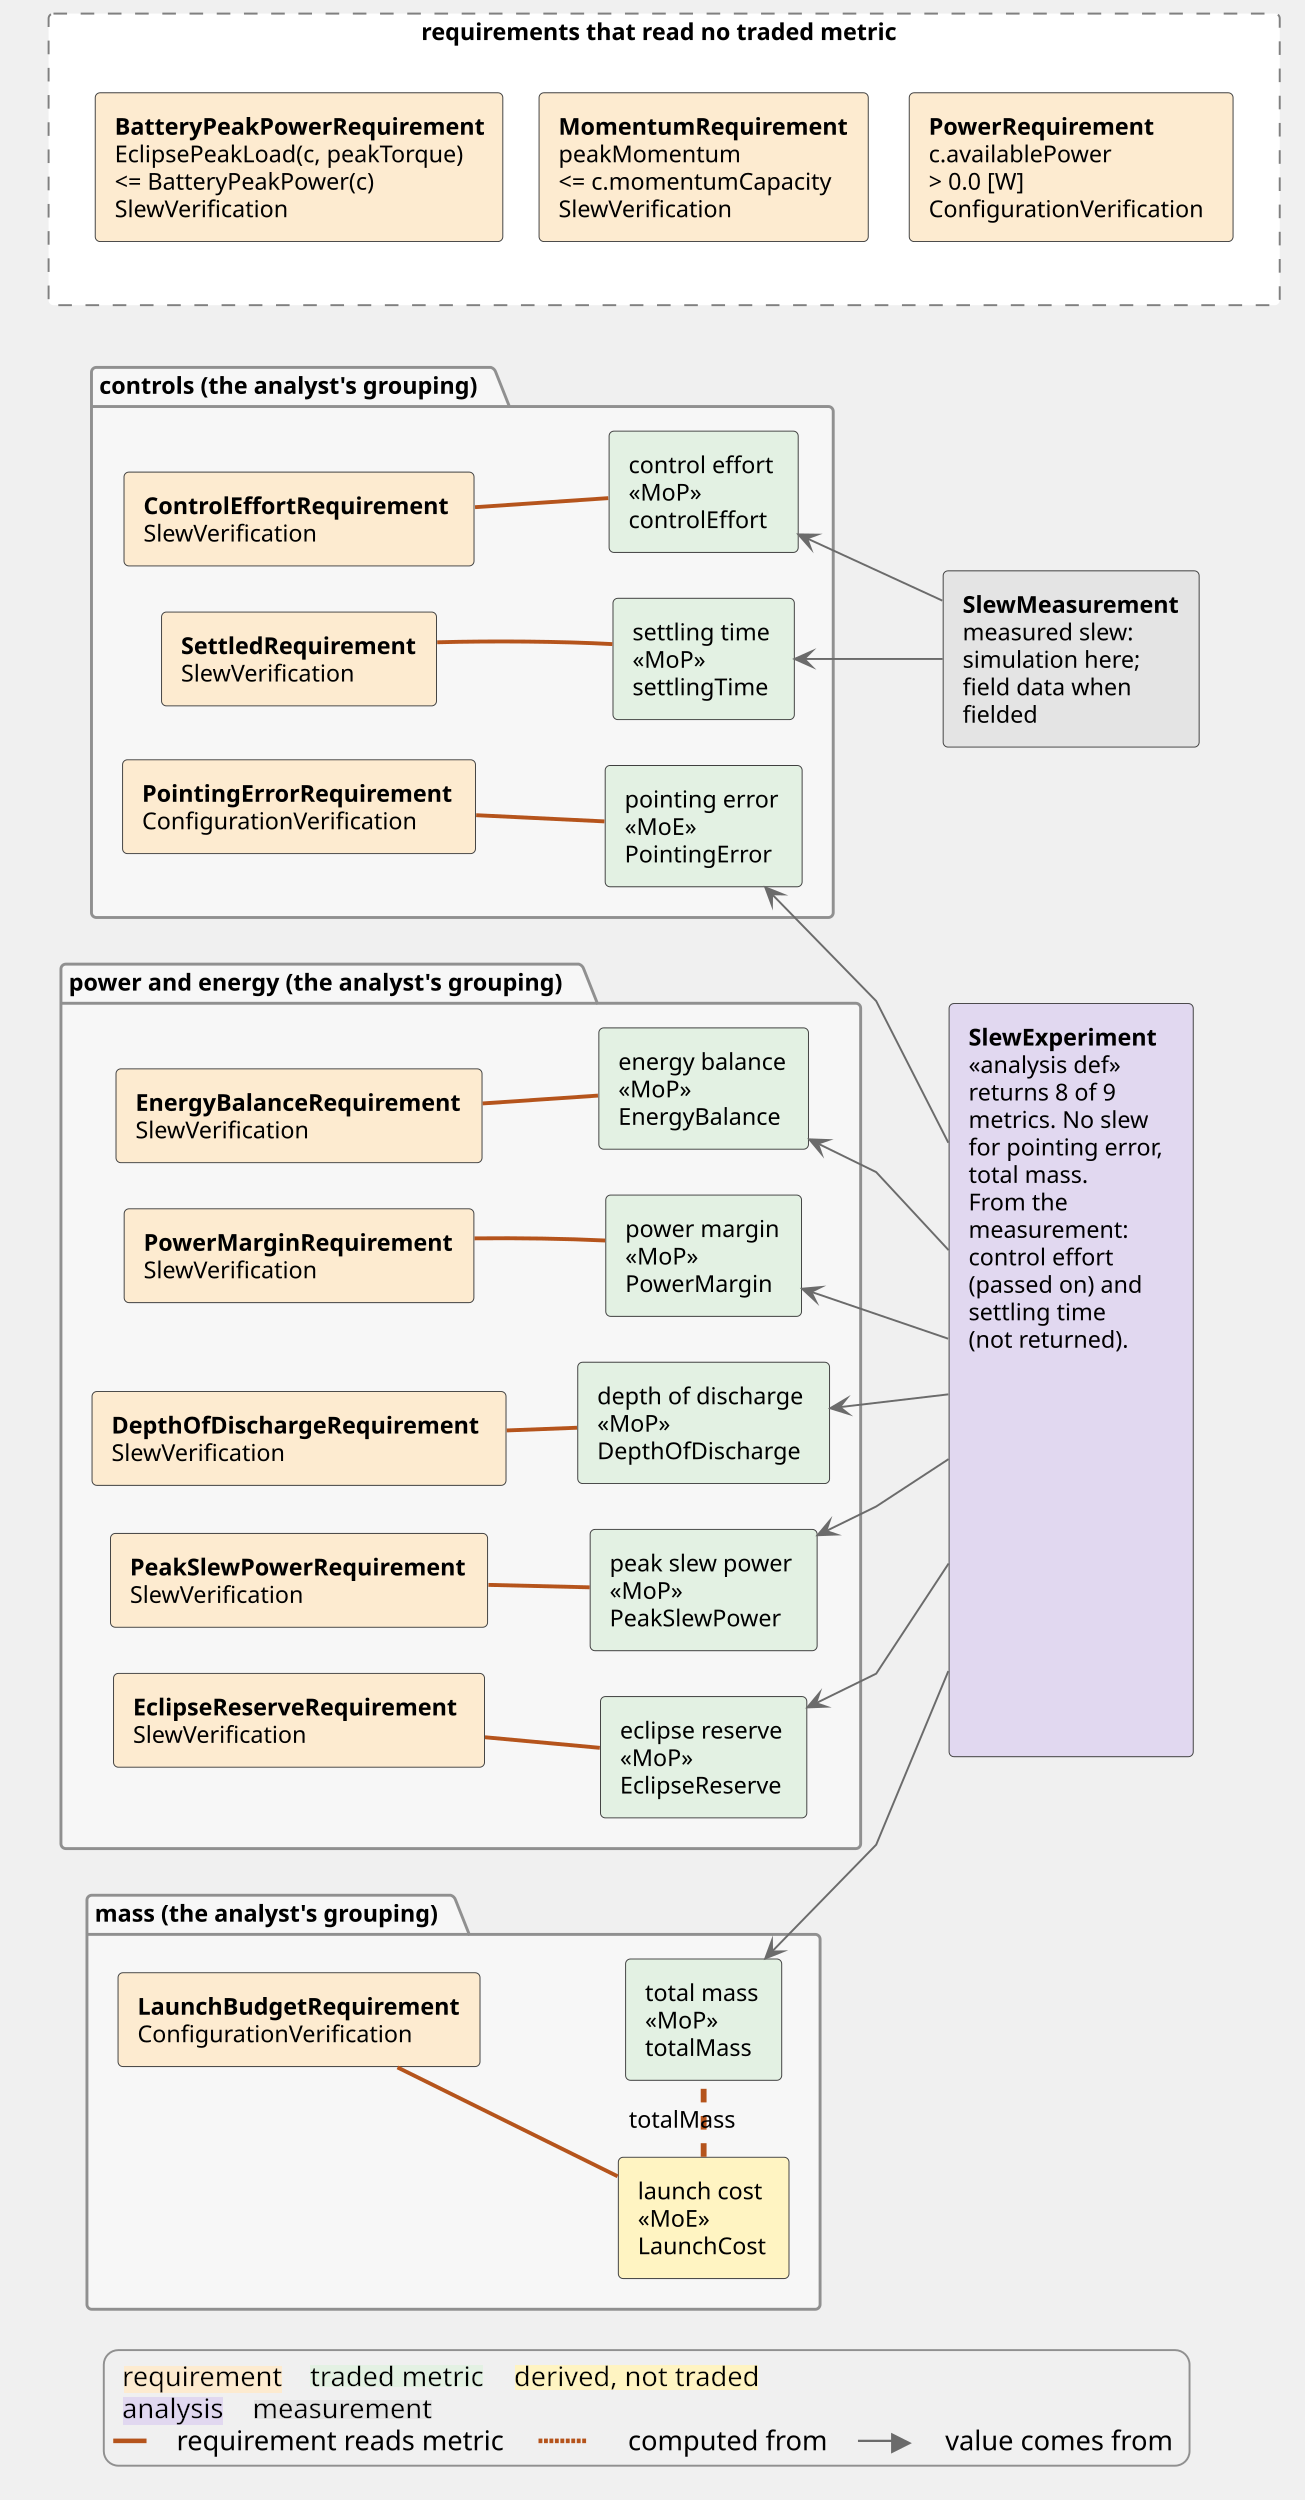
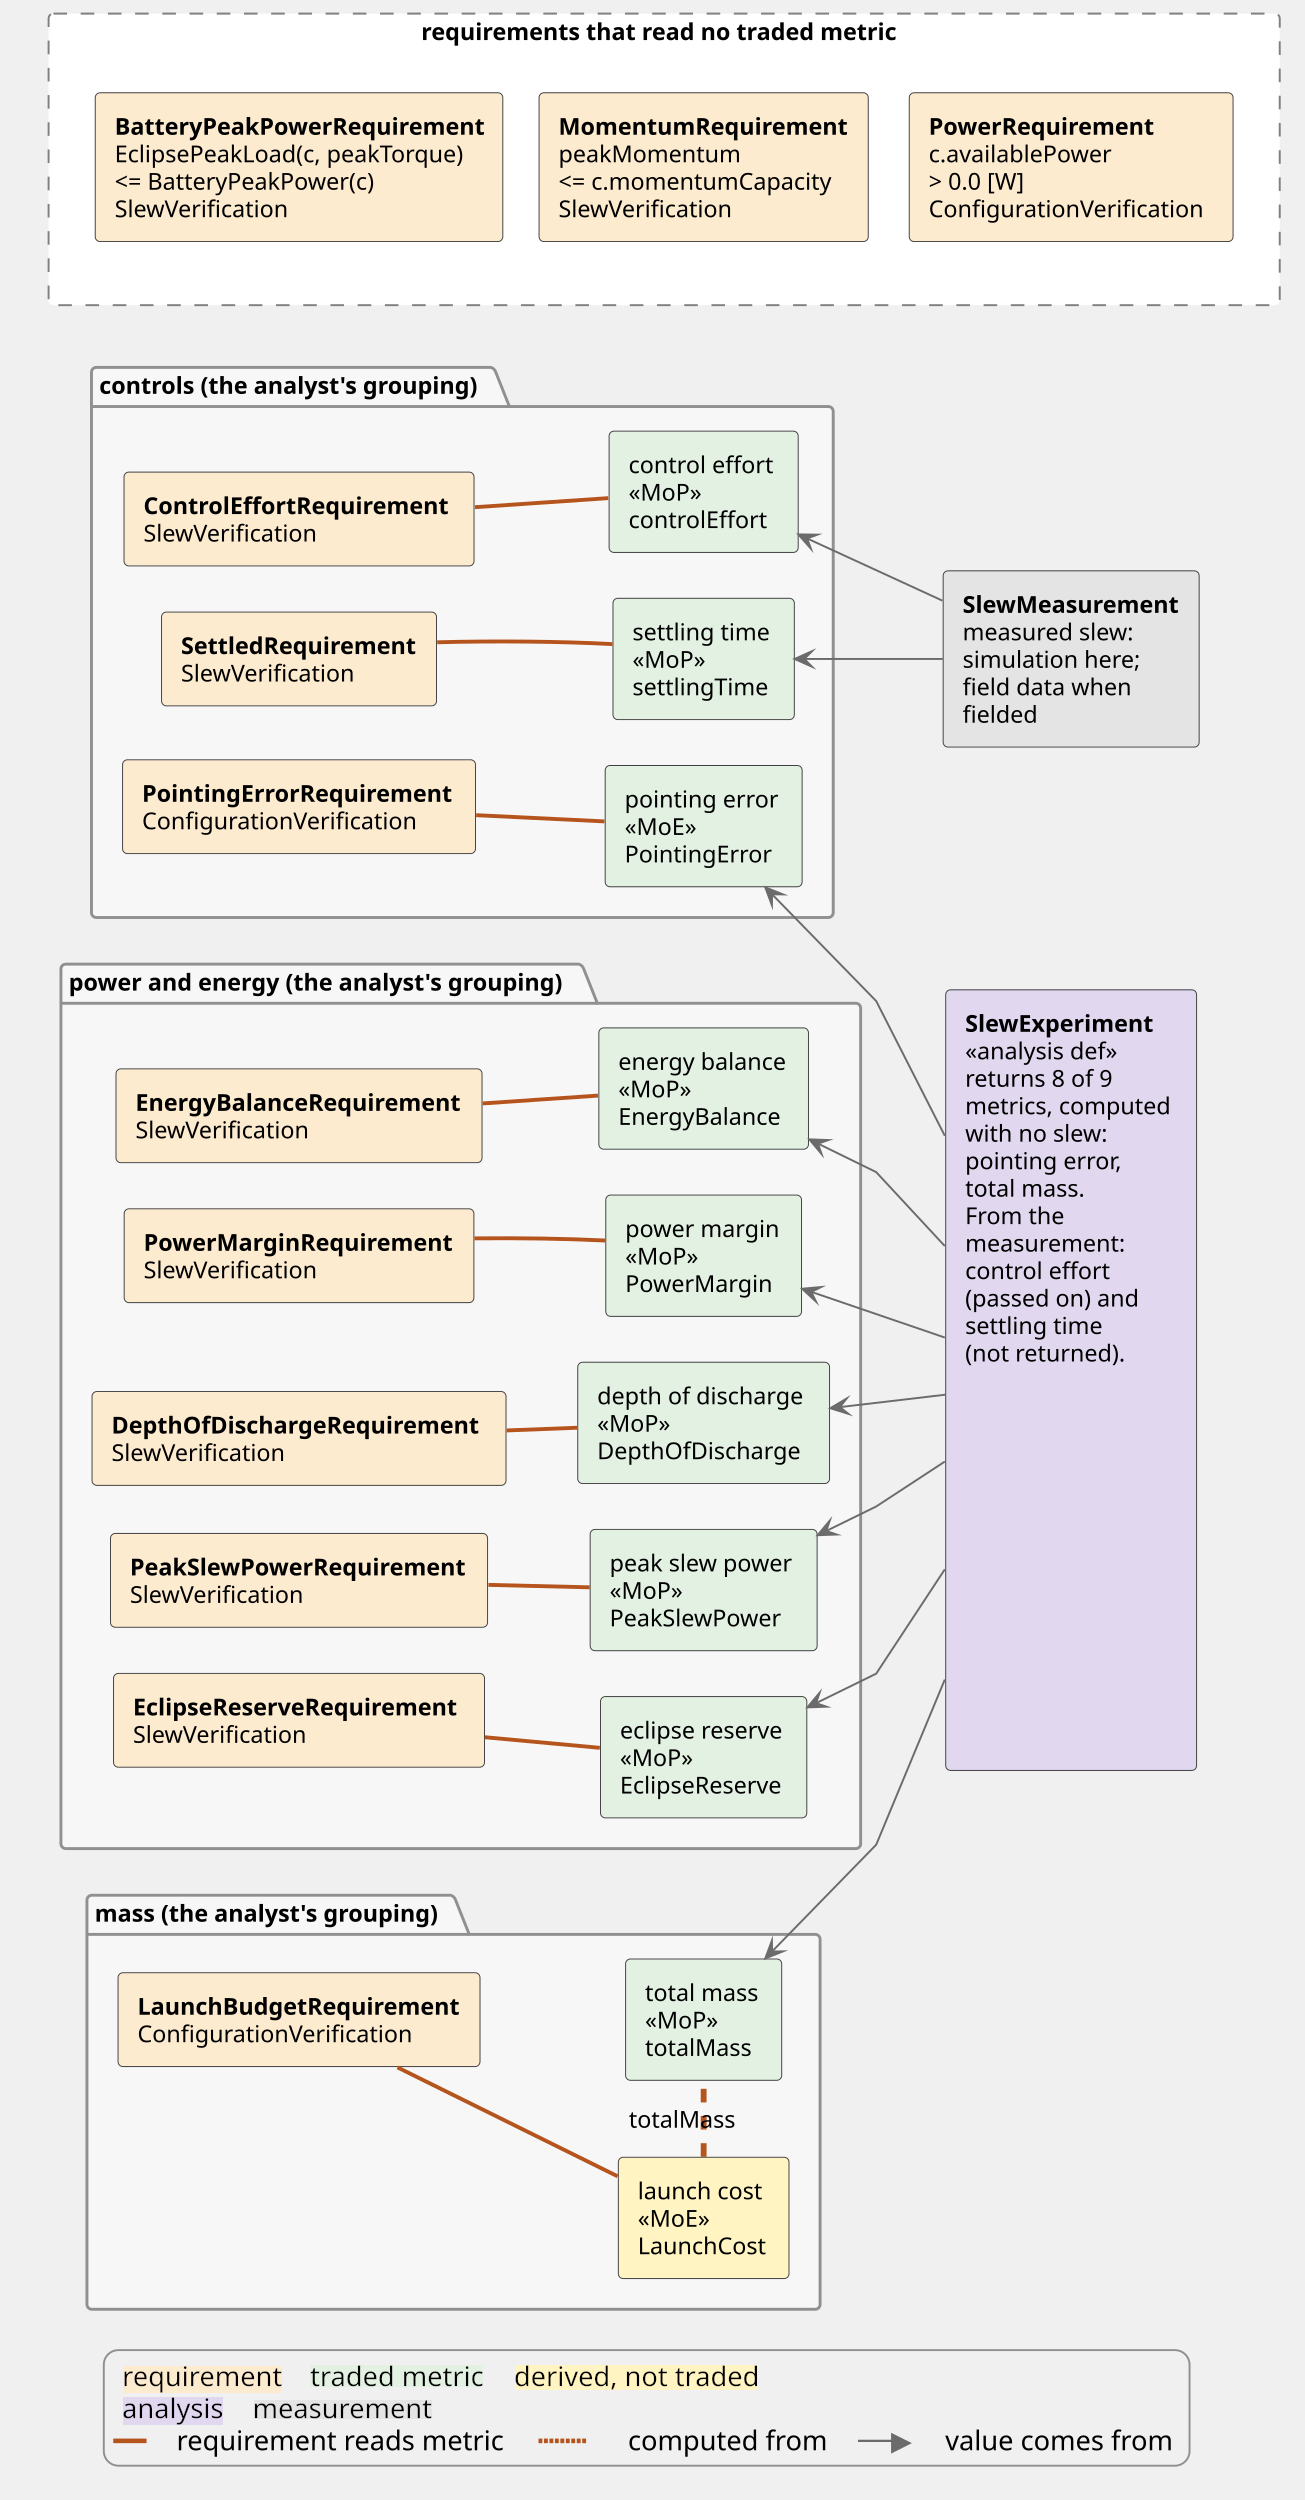
<svg xmlns="http://www.w3.org/2000/svg" version="1.1" data-diagram-type="DESCRIPTION" style="width:700px;height:1341px;background:#FFFFFF;" width="700.678px" height="1341.923px" viewBox="0 0 700 1341" zoomAndPan="magnify" preserveAspectRatio="none" contentStyleType="text/css">
  <defs>
-     <filter id="blbspedtysla70" x="0" y="0" width="1" height="1">
+     <filter id="b6sj8avs4gva10" x="0" y="0" width="1" height="1">
      <feFlood flood-color="#FDEBD0" result="flood" />
      <feComposite in="SourceGraphic" in2="flood" operator="over" />
    </filter>
-     <filter id="blbspedtysla71" x="0" y="0" width="1" height="1">
+     <filter id="b6sj8avs4gva11" x="0" y="0" width="1" height="1">
      <feFlood flood-color="#E3F1E3" result="flood" />
      <feComposite in="SourceGraphic" in2="flood" operator="over" />
    </filter>
-     <filter id="blbspedtysla72" x="0" y="0" width="1" height="1">
+     <filter id="b6sj8avs4gva12" x="0" y="0" width="1" height="1">
      <feFlood flood-color="#FFF4C2" result="flood" />
      <feComposite in="SourceGraphic" in2="flood" operator="over" />
    </filter>
-     <filter id="blbspedtysla73" x="0" y="0" width="1" height="1">
+     <filter id="b6sj8avs4gva13" x="0" y="0" width="1" height="1">
      <feFlood flood-color="#E1D8F0" result="flood" />
      <feComposite in="SourceGraphic" in2="flood" operator="over" />
    </filter>
-     <filter id="blbspedtysla74" x="0" y="0" width="1" height="1">
+     <filter id="b6sj8avs4gva14" x="0" y="0" width="1" height="1">
      <feFlood flood-color="#E4E4E4" result="flood" />
      <feComposite in="SourceGraphic" in2="flood" operator="over" />
    </filter>
  </defs>
  <g font-family="sans-serif" lengthAdjust="spacing">
    <g class="cluster" data-qualified-name="controls .the analyst.s grouping." id="ent0001" data-source-line="23">
      <path d="M51.675,197.066 L263.328,197.066 A3.91,3.91 0 0 1 265.935,199.672 L273.233,218.058 L444.336,218.058 A2.607,2.607 0 0 1 446.943,220.664 L446.943,489.536 A2.607,2.607 0 0 1 444.336,492.143 L51.675,492.143 A2.607,2.607 0 0 1 49.068,489.536 L49.068,199.672 A2.607,2.607 0 0 1 51.675,197.066" style="stroke:#909090;stroke-width:1.564;" fill="#F7F7F7" />
      <line x1="49.068" y1="218.058" x2="273.233" y2="218.058" style="stroke:#909090;stroke-width:1.564;" />
      <text x="53.239" y="211.248" fill="#000" font-size="12.512" textLength="210.61" font-weight="700">controls (the analyst's grouping)</text>
    </g>
    <g class="cluster" data-qualified-name="power and energy .the analyst.s grouping." id="ent0013" data-source-line="36">
      <path d="M35.295,517.167 L310.51,517.167 A3.91,3.91 0 0 1 313.117,519.774 L320.415,538.159 L459.048,538.159 A2.607,2.607 0 0 1 461.655,540.766 L461.655,988.977 A2.607,2.607 0 0 1 459.048,991.584 L35.295,991.584 A2.607,2.607 0 0 1 32.688,988.977 L32.688,519.774 A2.607,2.607 0 0 1 35.295,517.167" style="stroke:#909090;stroke-width:1.564;" fill="#F7F7F7" />
      <line x1="32.688" y1="538.159" x2="320.415" y2="538.159" style="stroke:#909090;stroke-width:1.564;" />
      <text x="36.859" y="531.349" fill="#000" font-size="12.512" textLength="274.173" font-weight="700">power and energy (the analyst's grouping)</text>
    </g>
    <g class="cluster" data-qualified-name="mass .the analyst.s grouping." id="ent0033" data-source-line="57">
      <path d="M49.246,1016.608 L241.776,1016.608 A3.91,3.91 0 0 1 244.383,1019.215 L251.681,1037.6 L437.288,1037.6 A2.607,2.607 0 0 1 439.894,1040.207 L439.894,1236.091 A2.607,2.607 0 0 1 437.288,1238.698 L49.246,1238.698 A2.607,2.607 0 0 1 46.639,1236.091 L46.639,1019.215 A2.607,2.607 0 0 1 49.246,1016.608" style="stroke:#909090;stroke-width:1.564;" fill="#F7F7F7" />
      <line x1="46.639" y1="1037.6" x2="251.681" y2="1037.6" style="stroke:#909090;stroke-width:1.564;" />
      <text x="50.81" y="1030.79" fill="#000" font-size="12.512" textLength="191.488" font-weight="700">mass (the analyst's grouping)</text>
    </g>
    <g class="cluster" data-qualified-name="xNoLine" id="ent0038" data-source-line="63">
      <rect x="26.067" y="7.299" width="660.378" height="156.401" fill="#FFF" style="stroke:#808080;stroke-width:1.043;stroke-dasharray:7.299,7.299;" rx="2.607" ry="2.607" />
      <text x="225.942" y="21.481" fill="#000" font-size="12.512" textLength="260.628" font-weight="700">requirements that read no traded metric</text>
    </g>
    <g class="entity" data-qualified-name="controls .the analyst.s grouping..xSettledrequirement" id="ent0002" data-source-line="24">
      <rect x="86.657" y="328.307" width="147.477" height="50.325" fill="#FDEBD0" style="stroke:#404040;stroke-width:0.521;" rx="2.607" ry="2.607" />
      <text x="97.083" y="350.831" fill="#000" font-size="12.512" textLength="126.624" font-weight="700">SettledRequirement</text>
      <text x="97.083" y="365.566" fill="#000" font-size="12.512" textLength="96.138">SlewVerification</text>
    </g>
    <g class="entity" data-qualified-name="controls .the analyst.s grouping..xControleffortrequirement" id="ent0003" data-source-line="25">
      <rect x="66.523" y="253.235" width="187.745" height="50.325" fill="#FDEBD0" style="stroke:#404040;stroke-width:0.521;" rx="2.607" ry="2.607" />
      <text x="76.949" y="275.758" fill="#000" font-size="12.512" textLength="166.891" font-weight="700">ControlEffortRequirement</text>
      <text x="76.949" y="290.494" fill="#000" font-size="12.512" textLength="96.138">SlewVerification</text>
    </g>
    <g class="entity" data-qualified-name="controls .the analyst.s grouping..xPointingerrorrequirement" id="ent0004" data-source-line="26">
      <rect x="65.751" y="407.55" width="189.296" height="50.325" fill="#FDEBD0" style="stroke:#404040;stroke-width:0.521;" rx="2.607" ry="2.607" />
      <text x="76.178" y="430.074" fill="#000" font-size="12.512" textLength="168.443" font-weight="700">PointingErrorRequirement</text>
      <text x="76.178" y="444.81" fill="#000" font-size="12.512" textLength="152.839">ConfigurationVerification</text>
    </g>
    <g class="entity" data-qualified-name="controls .the analyst.s grouping..xSettlingTime" id="ent0005" data-source-line="27">
      <rect x="328.808" y="320.935" width="97.27" height="65.061" fill="#E3F1E3" style="stroke:#404040;stroke-width:0.521;" rx="2.607" ry="2.607" />
      <text x="339.234" y="343.459" fill="#000" font-size="12.512" textLength="76.417">settling time</text>
      <text x="339.234" y="358.195" fill="#000" font-size="12.512" textLength="38.489">«MoP»</text>
      <text x="339.234" y="372.931" fill="#000" font-size="12.512" textLength="75.69">settlingTime</text>
    </g>
    <g class="entity" data-qualified-name="controls .the analyst.s grouping..xControlEffort" id="ent0006" data-source-line="28">
      <rect x="326.722" y="231.265" width="101.431" height="65.061" fill="#E3F1E3" style="stroke:#404040;stroke-width:0.521;" rx="2.607" ry="2.607" />
      <text x="337.149" y="253.789" fill="#000" font-size="12.512" textLength="80.577">control effort</text>
      <text x="337.149" y="268.525" fill="#000" font-size="12.512" textLength="38.489">«MoP»</text>
      <text x="337.149" y="283.261" fill="#000" font-size="12.512" textLength="76.429">controlEffort</text>
    </g>
    <g class="entity" data-qualified-name="controls .the analyst.s grouping..xPointingError" id="ent0007" data-source-line="29">
      <rect x="324.626" y="410.605" width="105.634" height="65.061" fill="#E3F1E3" style="stroke:#404040;stroke-width:0.521;" rx="2.607" ry="2.607" />
      <text x="335.053" y="433.129" fill="#000" font-size="12.512" textLength="84.78">pointing error</text>
      <text x="335.053" y="447.865" fill="#000" font-size="12.512" textLength="38.355">«MoE»</text>
      <text x="335.053" y="462.601" fill="#000" font-size="12.512" textLength="79.673">PointingError</text>
    </g>
    <g class="entity" data-qualified-name="power and energy .the analyst.s grouping..xPowermarginrequirement" id="ent0014" data-source-line="37">
      <rect x="66.606" y="648.408" width="187.586" height="50.325" fill="#FDEBD0" style="stroke:#404040;stroke-width:0.521;" rx="2.607" ry="2.607" />
      <text x="77.033" y="670.932" fill="#000" font-size="12.512" textLength="166.732" font-weight="700">PowerMarginRequirement</text>
      <text x="77.033" y="685.668" fill="#000" font-size="12.512" textLength="96.138">SlewVerification</text>
    </g>
    <g class="entity" data-qualified-name="power and energy .the analyst.s grouping..xEnergybalancerequirement" id="ent0015" data-source-line="38">
      <rect x="62.227" y="573.336" width="196.335" height="50.325" fill="#FDEBD0" style="stroke:#404040;stroke-width:0.521;" rx="2.607" ry="2.607" />
      <text x="72.654" y="595.859" fill="#000" font-size="12.512" textLength="175.481" font-weight="700">EnergyBalanceRequirement</text>
      <text x="72.654" y="610.595" fill="#000" font-size="12.512" textLength="96.138">SlewVerification</text>
    </g>
    <g class="entity" data-qualified-name="power and energy .the analyst.s grouping..xEclipsereserverequirement" id="ent0016" data-source-line="39">
      <rect x="60.903" y="897.608" width="198.986" height="50.325" fill="#FDEBD0" style="stroke:#404040;stroke-width:0.521;" rx="2.607" ry="2.607" />
      <text x="71.329" y="920.131" fill="#000" font-size="12.512" textLength="178.133" font-weight="700">EclipseReserveRequirement</text>
      <text x="71.329" y="934.867" fill="#000" font-size="12.512" textLength="96.138">SlewVerification</text>
    </g>
    <g class="entity" data-qualified-name="power and energy .the analyst.s grouping..xPeakslewpowerrequirement" id="ent0017" data-source-line="40">
      <rect x="59.266" y="822.535" width="202.267" height="50.325" fill="#FDEBD0" style="stroke:#404040;stroke-width:0.521;" rx="2.607" ry="2.607" />
      <text x="69.692" y="845.059" fill="#000" font-size="12.512" textLength="181.413" font-weight="700">PeakSlewPowerRequirement</text>
      <text x="69.692" y="859.795" fill="#000" font-size="12.512" textLength="96.138">SlewVerification</text>
    </g>
    <g class="entity" data-qualified-name="power and energy .the analyst.s grouping..xDepthofdischargerequirement" id="ent0018" data-source-line="41">
      <rect x="49.371" y="746.42" width="222.055" height="50.325" fill="#FDEBD0" style="stroke:#404040;stroke-width:0.521;" rx="2.607" ry="2.607" />
      <text x="59.797" y="768.943" fill="#000" font-size="12.512" textLength="201.202" font-weight="700">DepthOfDischargeRequirement</text>
      <text x="59.797" y="783.679" fill="#000" font-size="12.512" textLength="96.138">SlewVerification</text>
    </g>
    <g class="entity" data-qualified-name="power and energy .the analyst.s grouping..xPowerMargin" id="ent0019" data-source-line="42">
      <rect x="324.939" y="641.037" width="104.999" height="65.061" fill="#E3F1E3" style="stroke:#404040;stroke-width:0.521;" rx="2.607" ry="2.607" />
      <text x="335.366" y="663.56" fill="#000" font-size="12.512" textLength="84.145">power margin</text>
      <text x="335.366" y="678.296" fill="#000" font-size="12.512" textLength="38.489">«MoP»</text>
      <text x="335.366" y="693.032" fill="#000" font-size="12.512" textLength="78.323">PowerMargin</text>
    </g>
    <g class="entity" data-qualified-name="power and energy .the analyst.s grouping..xEnergyBalance" id="ent0020" data-source-line="43">
      <rect x="321.227" y="551.367" width="112.434" height="65.061" fill="#E3F1E3" style="stroke:#404040;stroke-width:0.521;" rx="2.607" ry="2.607" />
      <text x="331.654" y="573.89" fill="#000" font-size="12.512" textLength="91.58">energy balance</text>
      <text x="331.654" y="588.626" fill="#000" font-size="12.512" textLength="38.489">«MoP»</text>
      <text x="331.654" y="603.362" fill="#000" font-size="12.512" textLength="86.754">EnergyBalance</text>
    </g>
    <g class="entity" data-qualified-name="power and energy .the analyst.s grouping..xEclipseReserve" id="ent0021" data-source-line="44">
      <rect x="322.114" y="910.047" width="110.656" height="65.061" fill="#E3F1E3" style="stroke:#404040;stroke-width:0.521;" rx="2.607" ry="2.607" />
      <text x="332.54" y="932.57" fill="#000" font-size="12.512" textLength="89.802">eclipse reserve</text>
      <text x="332.54" y="947.306" fill="#000" font-size="12.512" textLength="38.489">«MoP»</text>
      <text x="332.54" y="962.042" fill="#000" font-size="12.512" textLength="88.446">EclipseReserve</text>
    </g>
    <g class="entity" data-qualified-name="power and energy .the analyst.s grouping..xPeakSlewPower" id="ent0022" data-source-line="45">
      <rect x="316.567" y="820.377" width="121.738" height="65.061" fill="#E3F1E3" style="stroke:#404040;stroke-width:0.521;" rx="2.607" ry="2.607" />
      <text x="326.993" y="842.9" fill="#000" font-size="12.512" textLength="100.885">peak slew power</text>
      <text x="326.993" y="857.636" fill="#000" font-size="12.512" textLength="38.489">«MoP»</text>
      <text x="326.993" y="872.372" fill="#000" font-size="12.512" textLength="91.409">PeakSlewPower</text>
    </g>
    <g class="entity" data-qualified-name="power and energy .the analyst.s grouping..xDepthOfDischarge" id="ent0023" data-source-line="46">
      <rect x="309.904" y="730.707" width="135.069" height="65.061" fill="#E3F1E3" style="stroke:#404040;stroke-width:0.521;" rx="2.607" ry="2.607" />
      <text x="320.331" y="753.23" fill="#000" font-size="12.512" textLength="114.216">depth of discharge</text>
      <text x="320.331" y="767.966" fill="#000" font-size="12.512" textLength="38.489">«MoP»</text>
      <text x="320.331" y="782.702" fill="#000" font-size="12.512" textLength="111.326">DepthOfDischarge</text>
    </g>
    <g class="entity" data-qualified-name="mass .the analyst.s grouping..xLaunchbudgetrequirement" id="ent0034" data-source-line="58">
      <rect x="63.322" y="1058.18" width="194.153" height="50.325" fill="#FDEBD0" style="stroke:#404040;stroke-width:0.521;" rx="2.607" ry="2.607" />
      <text x="73.748" y="1080.703" fill="#000" font-size="12.512" textLength="173.3" font-weight="700">LaunchBudgetRequirement</text>
      <text x="73.748" y="1095.439" fill="#000" font-size="12.512" textLength="152.839">ConfigurationVerification</text>
    </g>
    <g class="entity" data-qualified-name="mass .the analyst.s grouping..xLaunchcost" id="ent0035" data-source-line="59">
      <rect x="331.675" y="1157.161" width="91.54" height="65.061" fill="#FFF4C2" style="stroke:#404040;stroke-width:0.521;" rx="2.607" ry="2.607" />
      <text x="342.102" y="1179.684" fill="#000" font-size="12.512" textLength="69.342">launch cost</text>
      <text x="342.102" y="1194.42" fill="#000" font-size="12.512" textLength="38.355">«MoE»</text>
      <text x="342.102" y="1209.156" fill="#000" font-size="12.512" textLength="70.686">LaunchCost</text>
    </g>
    <g class="entity" data-qualified-name="mass .the analyst.s grouping..xTotalMass" id="ent0036" data-source-line="60">
      <rect x="335.575" y="1050.808" width="83.732" height="65.061" fill="#E3F1E3" style="stroke:#404040;stroke-width:0.521;" rx="2.607" ry="2.607" />
      <text x="346.001" y="1073.331" fill="#000" font-size="12.512" textLength="62.878">total mass</text>
      <text x="346.001" y="1088.067" fill="#000" font-size="12.512" textLength="38.489">«MoP»</text>
      <text x="346.001" y="1102.803" fill="#000" font-size="12.512" textLength="58.015">totalMass</text>
    </g>
    <g class="entity" data-qualified-name="xNoLine.xBatterypeakpowerrequirement" id="ent0039" data-source-line="64">
      <rect x="51.091" y="49.767" width="218.616" height="79.797" fill="#FDEBD0" style="stroke:#404040;stroke-width:0.521;" rx="2.607" ry="2.607" />
      <text x="61.518" y="72.29" fill="#000" font-size="12.512" textLength="197.762" font-weight="700">BatteryPeakPowerRequirement</text>
      <text x="61.518" y="87.026" fill="#000" font-size="12.512" textLength="193.76">EclipsePeakLoad(c, peakTorque)</text>
      <text x="61.518" y="101.762" fill="#000" font-size="12.512" textLength="144.934">&lt;= BatteryPeakPower(c)</text>
      <text x="61.518" y="116.498" fill="#000" font-size="12.512" textLength="96.138">SlewVerification</text>
    </g>
    <g class="entity" data-qualified-name="xNoLine.xMomentumrequirement" id="ent0040" data-source-line="65">
      <rect x="289.155" y="49.767" width="176.577" height="79.797" fill="#FDEBD0" style="stroke:#404040;stroke-width:0.521;" rx="2.607" ry="2.607" />
      <text x="299.581" y="72.29" fill="#000" font-size="12.512" textLength="154.764" font-weight="700">MomentumRequirement</text>
      <text x="299.581" y="87.026" fill="#000" font-size="12.512" textLength="98.075">peakMomentum</text>
      <text x="299.581" y="101.762" fill="#000" font-size="12.512" textLength="155.723">&lt;= c.momentumCapacity</text>
      <text x="299.581" y="116.498" fill="#000" font-size="12.512" textLength="96.138">SlewVerification</text>
    </g>
    <g class="entity" data-qualified-name="xNoLine.xPowerrequirement" id="ent0041" data-source-line="66">
      <rect x="487.722" y="49.767" width="173.693" height="79.797" fill="#FDEBD0" style="stroke:#404040;stroke-width:0.521;" rx="2.607" ry="2.607" />
      <text x="498.149" y="72.29" fill="#000" font-size="12.512" textLength="121.791" font-weight="700">PowerRequirement</text>
      <text x="498.149" y="87.026" fill="#000" font-size="12.512" textLength="99.602">c.availablePower</text>
      <text x="498.149" y="101.762" fill="#000" font-size="12.512" textLength="56.488">&gt; 0.0 [W]</text>
      <text x="498.149" y="116.498" fill="#000" font-size="12.512" textLength="152.839">ConfigurationVerification</text>
    </g>
    <g class="entity" data-qualified-name="xAnalysis" id="ent0045" data-source-line="72">
-       <rect x="509.097" y="538.302" width="130.958" height="403.988" fill="#E1D8F0" style="stroke:#404040;stroke-width:0.521;" rx="2.607" ry="2.607" />
-       <text x="519.523" y="560.825" fill="#000" font-size="12.512" textLength="102.382" font-weight="700">SlewExperiment</text>
-       <text x="519.523" y="575.561" fill="#000" font-size="12.512" textLength="84.628">«analysis def»</text>
-       <text x="519.523" y="590.297" fill="#000" font-size="12.512" textLength="83.785">returns 8 of 9</text>
-       <text x="519.523" y="605.033" fill="#000" font-size="12.512" textLength="100.268">metrics. No slew</text>
-       <text x="519.523" y="619.769" fill="#000" font-size="12.512" textLength="110.104">for pointing error,</text>
-       <text x="519.523" y="634.505" fill="#000" font-size="12.512" textLength="66.837">total mass.</text>
-       <text x="519.523" y="649.241" fill="#000" font-size="12.512" textLength="54.569">From the</text>
-       <text x="519.523" y="663.977" fill="#000" font-size="12.512" textLength="86.852">measurement:</text>
-       <text x="519.523" y="678.713" fill="#000" font-size="12.512" textLength="80.577">control effort</text>
-       <text x="519.523" y="693.449" fill="#000" font-size="12.512" textLength="96.443">(passed on) and</text>
-       <text x="519.523" y="708.185" fill="#000" font-size="12.512" textLength="76.417">settling time</text>
-       <text x="519.523" y="722.921" fill="#000" font-size="12.512" textLength="88.452">(not returned).</text>
-       <text x="519.523" y="737.657" fill="#000" font-size="12.512"> </text>
-       <text x="519.523" y="752.392" fill="#000" font-size="12.512"> </text>
-       <text x="519.523" y="767.128" fill="#000" font-size="12.512"> </text>
-       <text x="519.523" y="781.864" fill="#000" font-size="12.512"> </text>
-       <text x="519.523" y="796.6" fill="#000" font-size="12.512"> </text>
-       <text x="519.523" y="811.336" fill="#000" font-size="12.512"> </text>
-       <text x="519.523" y="826.072" fill="#000" font-size="12.512"> </text>
-       <text x="519.523" y="840.808" fill="#000" font-size="12.512"> </text>
-       <text x="519.523" y="855.544" fill="#000" font-size="12.512"> </text>
-       <text x="519.523" y="870.28" fill="#000" font-size="12.512"> </text>
-       <text x="519.523" y="885.016" fill="#000" font-size="12.512"> </text>
-       <text x="519.523" y="899.752" fill="#000" font-size="12.512"> </text>
-       <text x="519.523" y="914.488" fill="#000" font-size="12.512"> </text>
-       <text x="519.523" y="929.224" fill="#000" font-size="12.512"> </text>
+       <rect x="507.282" y="530.941" width="134.568" height="418.724" fill="#E1D8F0" style="stroke:#404040;stroke-width:0.521;" rx="2.607" ry="2.607" />
+       <text x="517.709" y="553.464" fill="#000" font-size="12.512" textLength="102.382" font-weight="700">SlewExperiment</text>
+       <text x="517.709" y="568.2" fill="#000" font-size="12.512" textLength="84.628">«analysis def»</text>
+       <text x="517.709" y="582.936" fill="#000" font-size="12.512" textLength="83.785">returns 8 of 9</text>
+       <text x="517.709" y="597.672" fill="#000" font-size="12.512" textLength="113.715">metrics, computed</text>
+       <text x="517.709" y="612.408" fill="#000" font-size="12.512" textLength="79.636">with no slew:</text>
+       <text x="517.709" y="627.144" fill="#000" font-size="12.512" textLength="88.739">pointing error,</text>
+       <text x="517.709" y="641.88" fill="#000" font-size="12.512" textLength="66.837">total mass.</text>
+       <text x="517.709" y="656.616" fill="#000" font-size="12.512" textLength="54.569">From the</text>
+       <text x="517.709" y="671.352" fill="#000" font-size="12.512" textLength="86.852">measurement:</text>
+       <text x="517.709" y="686.087" fill="#000" font-size="12.512" textLength="80.577">control effort</text>
+       <text x="517.709" y="700.823" fill="#000" font-size="12.512" textLength="96.443">(passed on) and</text>
+       <text x="517.709" y="715.559" fill="#000" font-size="12.512" textLength="76.417">settling time</text>
+       <text x="517.709" y="730.295" fill="#000" font-size="12.512" textLength="88.452">(not returned).</text>
+       <text x="517.709" y="745.031" fill="#000" font-size="12.512"> </text>
+       <text x="517.709" y="759.767" fill="#000" font-size="12.512"> </text>
+       <text x="517.709" y="774.503" fill="#000" font-size="12.512"> </text>
+       <text x="517.709" y="789.239" fill="#000" font-size="12.512"> </text>
+       <text x="517.709" y="803.975" fill="#000" font-size="12.512"> </text>
+       <text x="517.709" y="818.711" fill="#000" font-size="12.512"> </text>
+       <text x="517.709" y="833.447" fill="#000" font-size="12.512"> </text>
+       <text x="517.709" y="848.183" fill="#000" font-size="12.512"> </text>
+       <text x="517.709" y="862.919" fill="#000" font-size="12.512"> </text>
+       <text x="517.709" y="877.655" fill="#000" font-size="12.512"> </text>
+       <text x="517.709" y="892.391" fill="#000" font-size="12.512"> </text>
+       <text x="517.709" y="907.126" fill="#000" font-size="12.512"> </text>
+       <text x="517.709" y="921.862" fill="#000" font-size="12.512"> </text>
+       <text x="517.709" y="936.598" fill="#000" font-size="12.512"> </text>
    </g>
    <g class="entity" data-qualified-name="xMeasure" id="ent0046" data-source-line="73">
      <rect x="505.916" y="306.202" width="137.305" height="94.533" fill="#E4E4E4" style="stroke:#404040;stroke-width:0.521;" rx="2.607" ry="2.607" />
      <text x="516.343" y="328.726" fill="#000" font-size="12.512" textLength="116.452" font-weight="700">SlewMeasurement</text>
      <text x="516.343" y="343.462" fill="#000" font-size="12.512" textLength="94.195">measured slew:</text>
      <text x="516.343" y="358.198" fill="#000" font-size="12.512" textLength="98.459">simulation here;</text>
      <text x="516.343" y="372.934" fill="#000" font-size="12.512" textLength="93.114">field data when</text>
      <text x="516.343" y="387.67" fill="#000" font-size="12.512" textLength="41.526">fielded</text>
    </g>
    <g class="link" data-entity-1="ent0002" data-entity-2="ent0005" id="lnk57" data-source-line="85" data-link-type="association">
      <path d="M234.519,344.521 C265.549,343.697 300.864,344.031 328.505,345.501" style="stroke:#B5541C;stroke-width:2.085;" fill="none" id="xSettledrequirement-xSettlingTime" />
    </g>
    <g class="link" data-entity-1="ent0014" data-entity-2="ent0019" id="lnk56" data-source-line="84" data-link-type="association">
      <path d="M254.475,664.257 C278.53,664.007 303.564,664.393 324.647,665.414" style="stroke:#B5541C;stroke-width:2.085;" fill="none" id="xPowermarginrequirement-xPowerMargin" />
    </g>
    <g class="link" data-entity-1="ent0003" data-entity-2="ent0006" id="lnk48" data-source-line="76" data-link-type="association">
      <path d="M254.788,272.055 C279.374,270.387 304.962,268.645 326.295,267.196" style="stroke:#B5541C;stroke-width:2.085;" fill="none" id="xControleffortrequirement-xControlEffort" />
    </g>
    <g class="link" data-entity-1="ent0018" data-entity-2="ent0023" id="lnk49" data-source-line="77" data-link-type="association">
      <path d="M271.752,767.294 C284.64,766.794 297.465,766.304 309.508,765.835" style="stroke:#B5541C;stroke-width:2.085;" fill="none" id="xDepthofdischargerequirement-xDepthOfDischarge" />
    </g>
    <g class="link" data-entity-1="ent0016" data-entity-2="ent0021" id="lnk50" data-source-line="78" data-link-type="association">
      <path d="M260.116,931.86 C281.303,933.809 302.949,935.811 321.738,937.542" style="stroke:#B5541C;stroke-width:2.085;" fill="none" id="xEclipsereserverequirement-xEclipseReserve" />
    </g>
    <g class="link" data-entity-1="ent0015" data-entity-2="ent0020" id="lnk51" data-source-line="79" data-link-type="association">
      <path d="M258.855,591.885 C280.073,590.436 301.823,588.966 320.748,587.673" style="stroke:#B5541C;stroke-width:2.085;" fill="none" id="xEnergybalancerequirement-xEnergyBalance" />
    </g>
    <g class="link" data-entity-1="ent0034" data-entity-2="ent0035" id="lnk52" data-source-line="80" data-link-type="association">
      <path d="M213.206,1108.948 C249.231,1126.777 296.797,1150.311 331.279,1167.369" style="stroke:#B5541C;stroke-width:2.085;" fill="none" id="xLaunchbudgetrequirement-xLaunchcost" />
    </g>
    <g class="link" data-entity-1="ent0035" data-entity-2="ent0036" id="lnk53" data-source-line="81" data-link-type="association">
      <path d="M377.438,1156.911 C377.438,1143.971 377.438,1129.134 377.438,1116.194" style="stroke:#B5541C;stroke-width:3.128;stroke-dasharray:7.299,7.299;" fill="none" id="xLaunchcost-xTotalMass" />
      <text x="337.295" y="1141.314" fill="#000" font-size="12.512" textLength="58.015">totalMass</text>
    </g>
    <g class="link" data-entity-1="ent0017" data-entity-2="ent0022" id="lnk54" data-source-line="82" data-link-type="association">
      <path d="M261.993,850.135 C280.573,850.583 299.425,851.042 316.327,851.449" style="stroke:#B5541C;stroke-width:2.085;" fill="none" id="xPeakslewpowerrequirement-xPeakSlewPower" />
    </g>
    <g class="link" data-entity-1="ent0004" data-entity-2="ent0007" id="lnk55" data-source-line="83" data-link-type="association">
      <path d="M255.414,437.267 C279.02,438.414 303.512,439.602 324.241,440.603" style="stroke:#B5541C;stroke-width:2.085;" fill="none" id="xPointingerrorrequirement-xPointingError" />
    </g>
    <g class="link" data-entity-1="ent0005" data-entity-2="ent0046" id="lnk58" data-source-line="86" data-link-type="dependency">
      <path d="M431.407,353.467 C455.315,353.467 479.474,353.467 505.687,353.467" style="stroke:#6B6B6B;stroke-width:1.043;" fill="none" id="xSettlingTime-backto-xMeasure" />
      <polygon points="426.193,353.467,435.578,357.638,431.407,353.467,435.578,349.296,426.193,353.467" fill="#6B6B6B" style="stroke:#6B6B6B;stroke-width:1.043;stroke-linejoin:miter;stroke-miterlimit:10;" />
    </g>
    <g class="link" data-entity-1="ent0007" data-entity-2="ent0045" id="lnk59" data-source-line="87" data-link-type="dependency">
-       <path d="M414.131,479.693 C440.521,506.75 469.996,536.978 469.996,536.978 C469.996,536.978 487.836,572.001 508.7,612.978" style="stroke:#6B6B6B;stroke-width:1.043;" fill="none" id="xPointingError-backto-xAnalysis" />
+       <path d="M414.131,479.693 C440.521,506.75 469.996,536.978 469.996,536.978 C469.996,536.978 486.762,569.895 506.792,609.235" style="stroke:#6B6B6B;stroke-width:1.043;" fill="none" id="xPointingError-backto-xAnalysis" />
      <polygon points="410.491,475.96,414.057,485.59,414.131,479.693,420.029,479.766,410.491,475.96" fill="#6B6B6B" style="stroke:#6B6B6B;stroke-width:1.043;stroke-linejoin:miter;stroke-miterlimit:10;" />
    </g>
    <g class="link" data-entity-1="ent0036" data-entity-2="ent0045" id="lnk60" data-source-line="88" data-link-type="dependency">
-       <path d="M414.131,1046.784 C440.521,1019.727 469.996,989.499 469.996,989.499 C469.996,989.499 487.836,946.572 508.7,896.357" style="stroke:#6B6B6B;stroke-width:1.043;" fill="none" id="xTotalMass-backto-xAnalysis" />
+       <path d="M414.131,1046.784 C440.521,1019.727 469.996,989.499 469.996,989.499 C469.996,989.499 486.762,949.158 506.792,900.934" style="stroke:#6B6B6B;stroke-width:1.043;" fill="none" id="xTotalMass-backto-xAnalysis" />
      <polygon points="410.491,1050.516,420.029,1046.71,414.131,1046.784,414.057,1040.886,410.491,1050.516" fill="#6B6B6B" style="stroke:#6B6B6B;stroke-width:1.043;stroke-linejoin:miter;stroke-miterlimit:10;" />
    </g>
    <g class="link" data-entity-1="ent0006" data-entity-2="ent0046" id="lnk61" data-source-line="89" data-link-type="dependency">
      <path d="M432.942,288.831 C456.423,299.633 480.069,310.498 505.499,322.187" style="stroke:#6B6B6B;stroke-width:1.043;" fill="none" id="xControlEffort-backto-xMeasure" />
      <polygon points="428.206,286.652,434.988,294.363,432.942,288.831,438.474,286.785,428.206,286.652" fill="#6B6B6B" style="stroke:#6B6B6B;stroke-width:1.043;stroke-linejoin:miter;stroke-miterlimit:10;" />
    </g>
    <g class="link" data-entity-1="ent0019" data-entity-2="ent0045" id="lnk62" data-source-line="90" data-link-type="dependency">
-       <path d="M435.172,692.961 C459.216,701.187 483.113,709.363 508.596,718.08" style="stroke:#6B6B6B;stroke-width:1.043;" fill="none" id="xPowerMargin-backto-xAnalysis" />
-       <polygon points="430.239,691.273,437.768,698.257,435.172,692.961,440.468,690.365,430.239,691.273" fill="#6B6B6B" style="stroke:#6B6B6B;stroke-width:1.043;stroke-linejoin:miter;stroke-miterlimit:10;" />
+       <path d="M435.171,692.962 C458.642,701.001 481.768,708.904 506.792,717.465" style="stroke:#6B6B6B;stroke-width:1.043;" fill="none" id="xPowerMargin-backto-xAnalysis" />
+       <polygon points="430.239,691.273,437.765,698.259,435.171,692.962,440.468,690.368,430.239,691.273" fill="#6B6B6B" style="stroke:#6B6B6B;stroke-width:1.043;stroke-linejoin:miter;stroke-miterlimit:10;" />
    </g>
    <g class="link" data-entity-1="ent0020" data-entity-2="ent0045" id="lnk63" data-source-line="91" data-link-type="dependency">
-       <path d="M438.779,613.437 C457.933,622.821 469.996,628.733 469.996,628.733 C469.996,628.733 487.92,648.043 508.846,670.597" style="stroke:#6B6B6B;stroke-width:1.043;" fill="none" id="xEnergyBalance-backto-xAnalysis" />
+       <path d="M438.779,613.437 C457.933,622.821 469.996,628.733 469.996,628.733 C469.996,628.733 486.762,646.792 506.792,668.386" style="stroke:#6B6B6B;stroke-width:1.043;" fill="none" id="xEnergyBalance-backto-xAnalysis" />
      <polygon points="434.097,611.143,440.689,619.017,438.779,613.437,444.359,611.527,434.097,611.143" fill="#6B6B6B" style="stroke:#6B6B6B;stroke-width:1.043;stroke-linejoin:miter;stroke-miterlimit:10;" />
    </g>
    <g class="link" data-entity-1="ent0021" data-entity-2="ent0045" id="lnk64" data-source-line="92" data-link-type="dependency">
-       <path d="M437.725,913.56 C457.317,903.957 469.996,897.743 469.996,897.743 C469.996,897.743 487.92,870.498 508.846,838.665" style="stroke:#6B6B6B;stroke-width:1.043;" fill="none" id="xEclipseReserve-backto-xAnalysis" />
+       <path d="M437.725,913.56 C457.317,903.957 469.996,897.743 469.996,897.743 C469.996,897.743 486.762,872.26 506.792,841.793" style="stroke:#6B6B6B;stroke-width:1.043;" fill="none" id="xEclipseReserve-backto-xAnalysis" />
      <polygon points="433.044,915.855,443.306,915.469,437.725,913.56,439.635,907.979,433.044,915.855" fill="#6B6B6B" style="stroke:#6B6B6B;stroke-width:1.043;stroke-linejoin:miter;stroke-miterlimit:10;" />
    </g>
    <g class="link" data-entity-1="ent0022" data-entity-2="ent0045" id="lnk65" data-source-line="93" data-link-type="dependency">
-       <path d="M443.188,821.21 C460.434,812.754 469.996,808.073 469.996,808.073 C469.996,808.073 487.92,796.343 508.846,782.642" style="stroke:#6B6B6B;stroke-width:1.043;" fill="none" id="xPeakSlewPower-backto-xAnalysis" />
+       <path d="M443.188,821.21 C460.434,812.754 469.996,808.073 469.996,808.073 C469.996,808.073 486.762,797.104 506.792,783.987" style="stroke:#6B6B6B;stroke-width:1.043;" fill="none" id="xPeakSlewPower-backto-xAnalysis" />
      <polygon points="438.507,823.505,448.769,823.118,443.188,821.21,445.097,815.629,438.507,823.505" fill="#6B6B6B" style="stroke:#6B6B6B;stroke-width:1.043;stroke-linejoin:miter;stroke-miterlimit:10;" />
    </g>
    <g class="link" data-entity-1="ent0023" data-entity-2="ent0045" id="lnk66" data-source-line="94" data-link-type="dependency">
-       <path d="M450.515,754.768 C471.024,752.36 488.368,750.32 508.742,747.921" style="stroke:#6B6B6B;stroke-width:1.043;" fill="none" id="xDepthOfDischarge-backto-xAnalysis" />
-       <polygon points="445.337,755.376,455.143,758.424,450.515,754.768,454.171,750.14,445.337,755.376" fill="#6B6B6B" style="stroke:#6B6B6B;stroke-width:1.043;stroke-linejoin:miter;stroke-miterlimit:10;" />
+       <path d="M450.515,754.768 C470.472,752.422 487.159,750.455 507.095,748.109" style="stroke:#6B6B6B;stroke-width:1.043;" fill="none" id="xDepthOfDischarge-backto-xAnalysis" />
+       <polygon points="445.337,755.376,455.144,758.423,450.515,754.768,454.17,750.139,445.337,755.376" fill="#6B6B6B" style="stroke:#6B6B6B;stroke-width:1.043;stroke-linejoin:miter;stroke-miterlimit:10;" />
    </g>
    <g class="legend" data-source-line="96">
      <rect x="55.672" y="1260.594" width="582.4" height="62.003" fill="none" style="stroke:#909090;stroke-width:1.043;" rx="7.82" ry="7.82" />
-       <text x="65.504" y="1279.92" fill="#000" font-size="14.597" textLength="86.957" filter="url(#blbspedtysla70)">requirement</text>
+       <text x="65.504" y="1279.92" fill="#000" font-size="14.597" textLength="86.957" filter="url(#b6sj8avs4gva10)">requirement</text>
      <text x="157.08" y="1279.92" fill="#000" font-size="14.597"> </text>
-       <text x="166.318" y="1279.92" fill="#000" font-size="14.597" textLength="95.511" filter="url(#blbspedtysla71)">traded metric</text>
+       <text x="166.318" y="1279.92" fill="#000" font-size="14.597" textLength="95.511" filter="url(#b6sj8avs4gva11)">traded metric</text>
      <text x="266.447" y="1279.92" fill="#000" font-size="14.597"> </text>
-       <text x="275.684" y="1279.92" fill="#000" font-size="14.597" textLength="135.732" filter="url(#blbspedtysla72)">derived, not traded</text>
-       <text x="65.504" y="1297.112" fill="#000" font-size="14.597" textLength="56.13" filter="url(#blbspedtysla73)">analysis</text>
+       <text x="275.684" y="1279.92" fill="#000" font-size="14.597" textLength="135.732" filter="url(#b6sj8avs4gva12)">derived, not traded</text>
+       <text x="65.504" y="1297.112" fill="#000" font-size="14.597" textLength="56.13" filter="url(#b6sj8avs4gva13)">analysis</text>
      <text x="126.253" y="1297.112" fill="#000" font-size="14.597"> </text>
-       <text x="135.49" y="1297.112" fill="#000" font-size="14.597" textLength="96.708" filter="url(#blbspedtysla74)">measurement</text>
+       <text x="135.49" y="1297.112" fill="#000" font-size="14.597" textLength="96.708" filter="url(#b6sj8avs4gva14)">measurement</text>
      <text x="60.885" y="1314.304" fill="#B5541C" font-size="14.597" textLength="29.195">━━</text>
      <text x="94.699" y="1314.304" fill="#000" font-size="14.597" textLength="179.881">requirement reads metric</text>
      <text x="288.436" y="1314.304" fill="#B5541C" font-size="14.597" textLength="43.792">┅┅┅</text>
      <text x="336.847" y="1314.304" fill="#000" font-size="14.597" textLength="109.652">computed from</text>
      <text x="460.355" y="1314.304" fill="#6B6B6B" font-size="14.597" textLength="42.039">──▶</text>
      <text x="507.013" y="1314.304" fill="#000" font-size="14.597" textLength="125.846">value comes from</text>
    </g>
  </g>
</svg>
